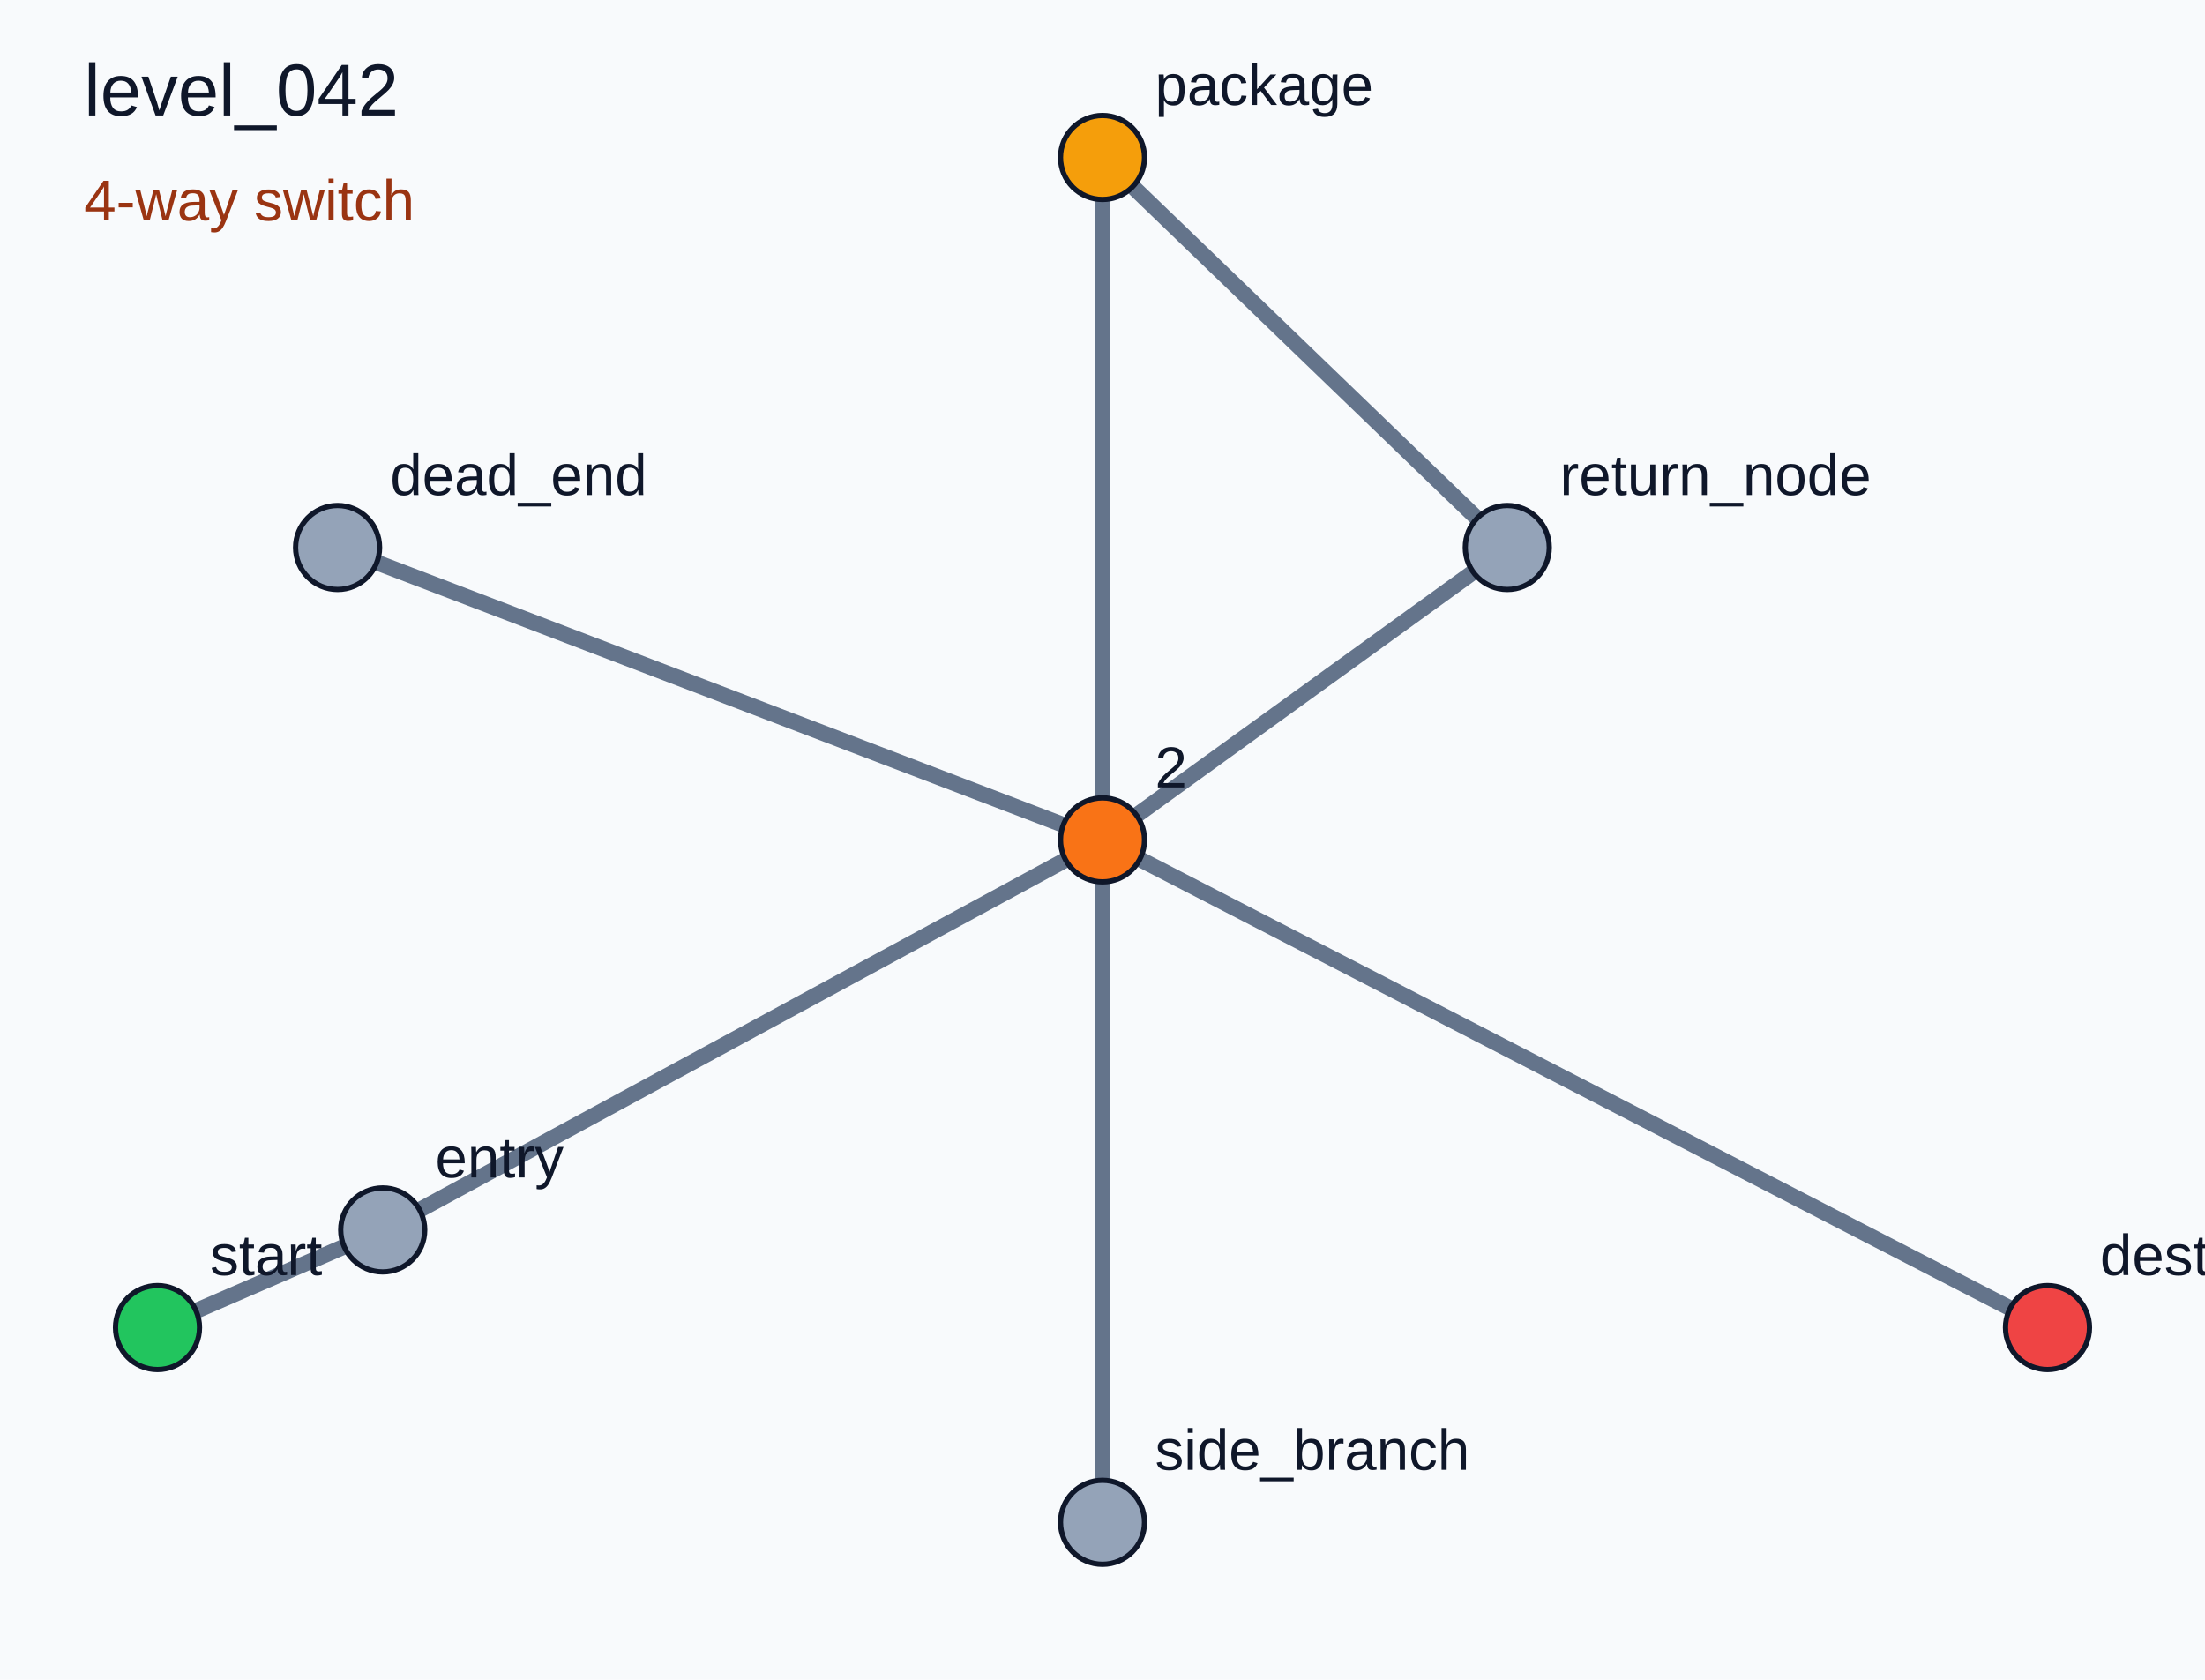
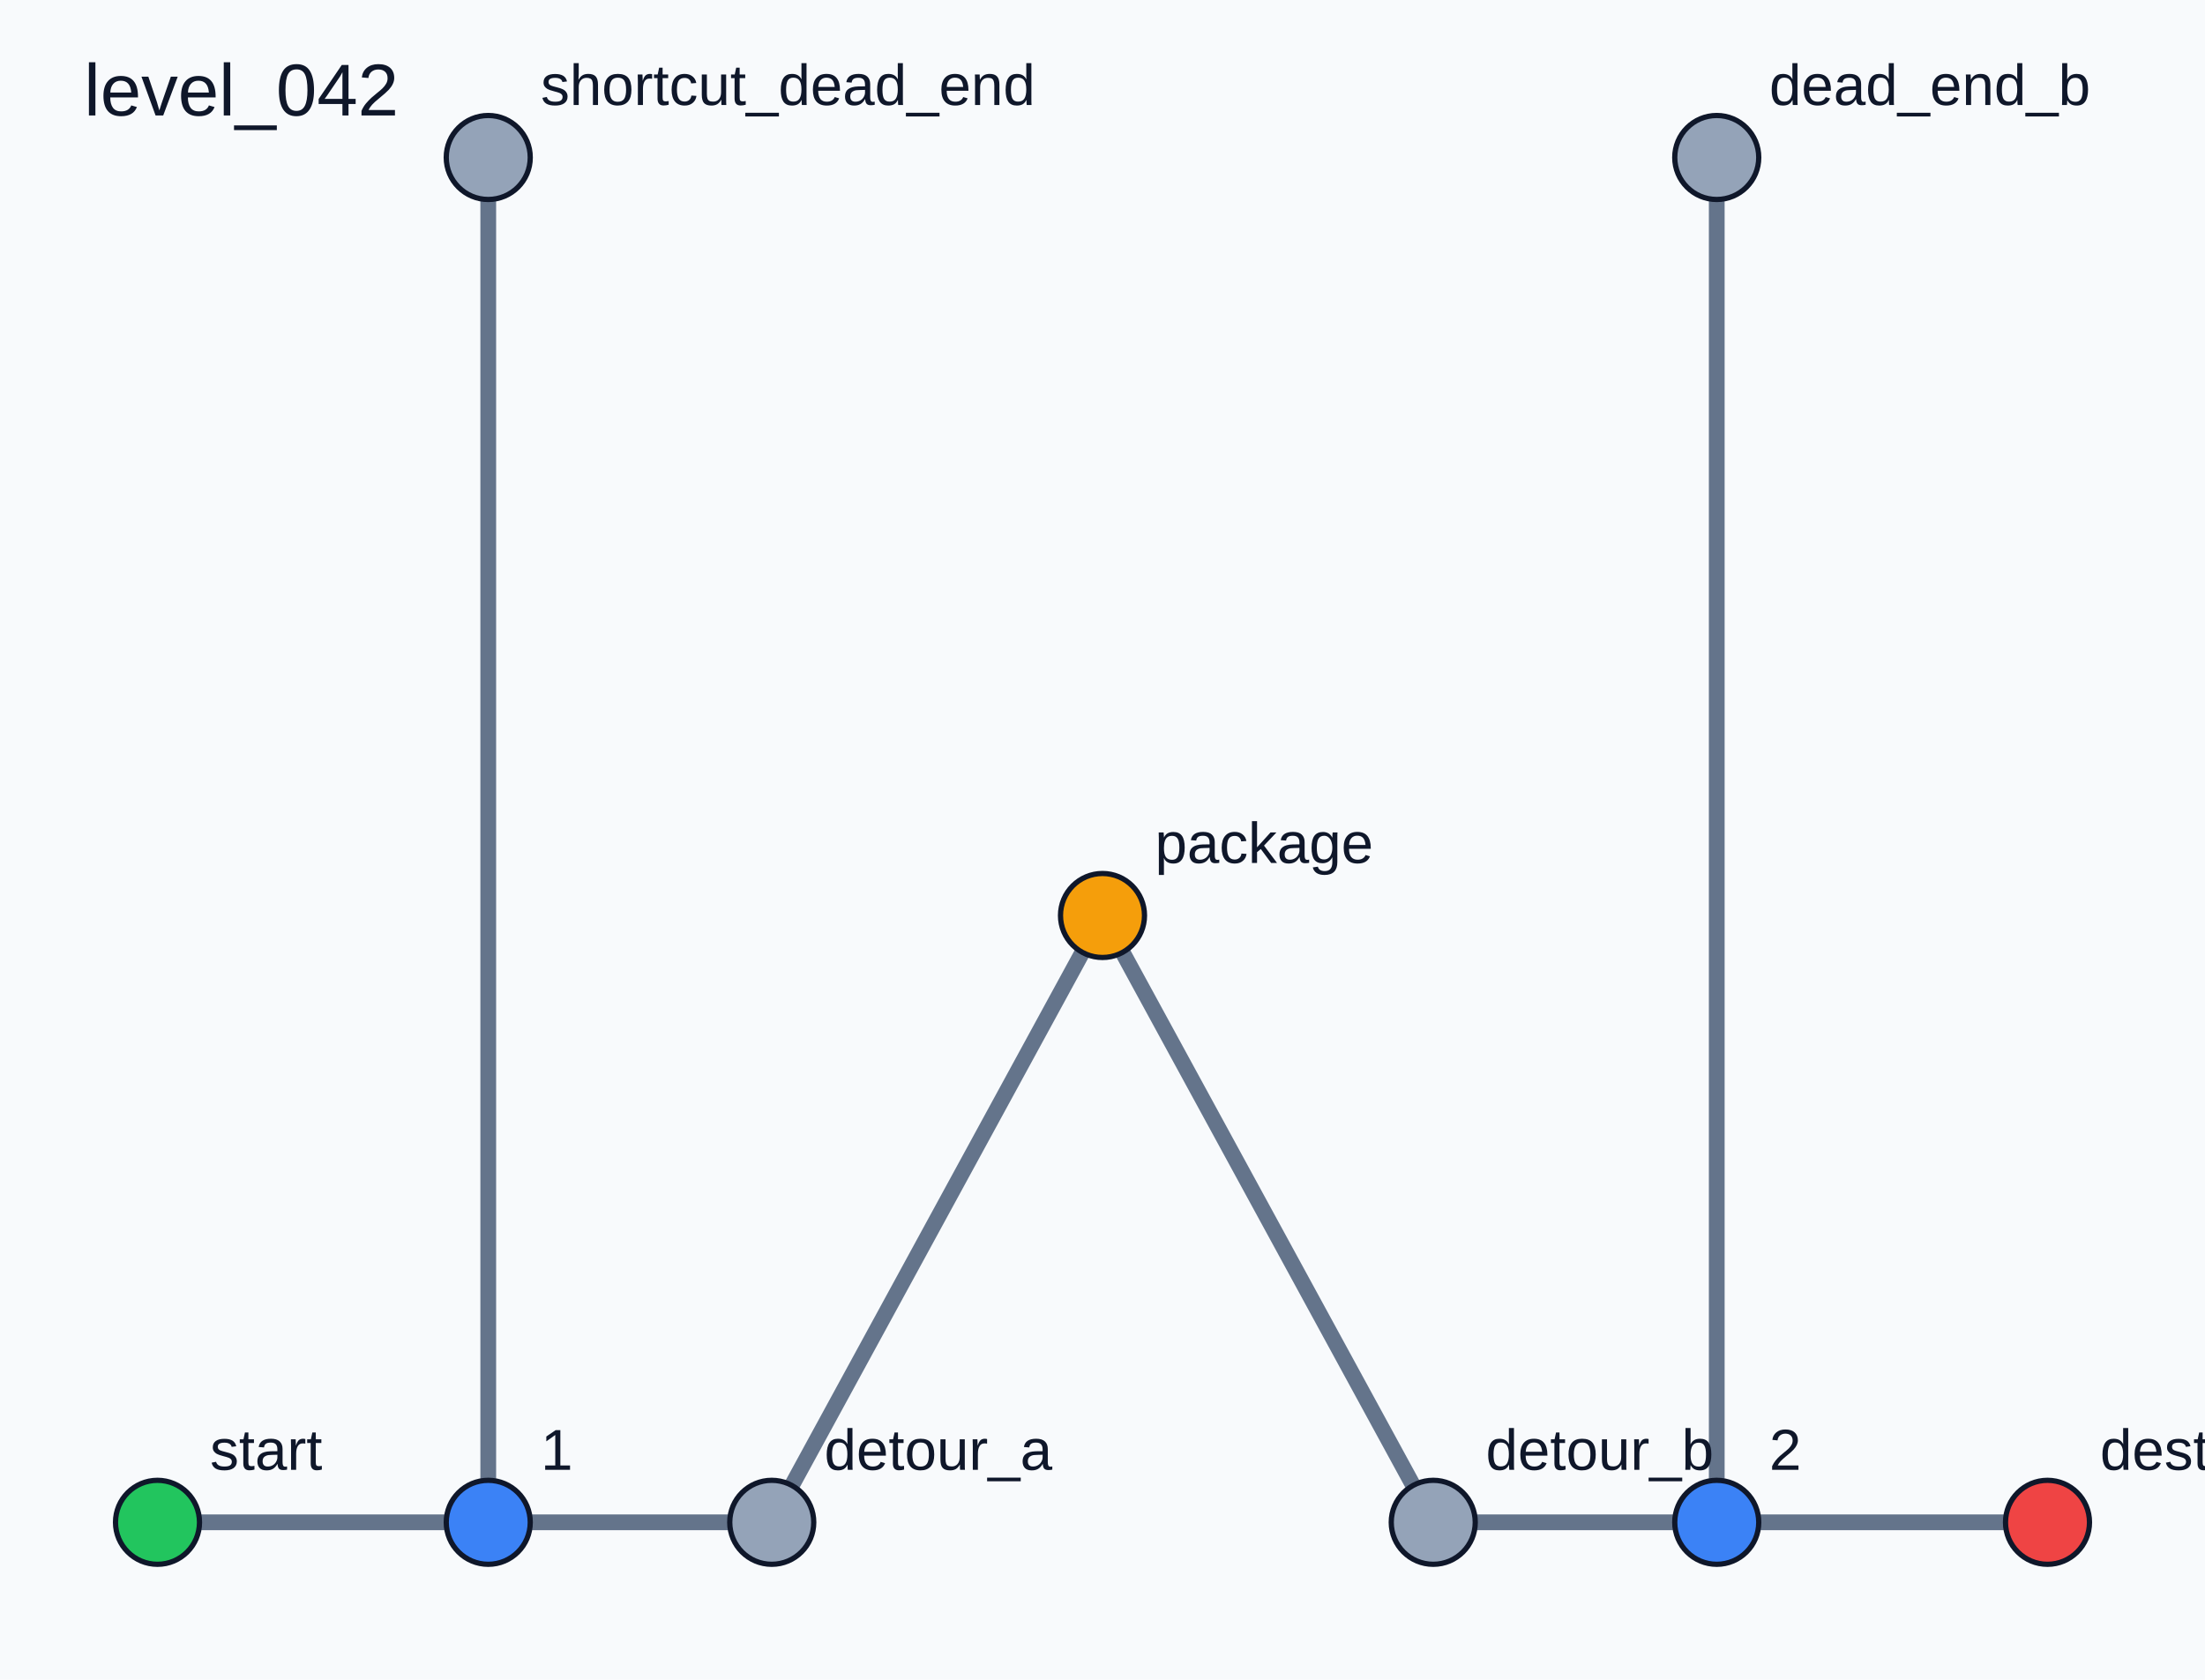
<svg xmlns="http://www.w3.org/2000/svg" width="420" height="320" viewBox="0 0 420 320">
  <rect width="100%" height="100%" fill="#f8fafc" />
  <text x="16" y="22" font-family="Arial" font-size="14" fill="#0f172a">level_042</text>
-   <text x="16" y="42" font-family="Arial" font-size="11" fill="#9a3412">4-way switch</text>
-   <line x1="30.0" y1="252.9" x2="72.9" y2="234.3" stroke="#64748b" stroke-width="3" />
-   <line x1="72.9" y1="234.3" x2="210.0" y2="160.0" stroke="#64748b" stroke-width="3" />
-   <line x1="210.0" y1="160.0" x2="64.3" y2="104.3" stroke="#64748b" stroke-width="3" />
-   <line x1="210.0" y1="160.0" x2="210.0" y2="30.0" stroke="#64748b" stroke-width="3" />
-   <line x1="210.0" y1="160.0" x2="390.0" y2="252.9" stroke="#64748b" stroke-width="3" />
-   <line x1="210.0" y1="160.0" x2="210.0" y2="290.0" stroke="#64748b" stroke-width="3" />
-   <line x1="210.0" y1="30.0" x2="287.1" y2="104.3" stroke="#64748b" stroke-width="3" />
-   <line x1="287.1" y1="104.3" x2="210.0" y2="160.0" stroke="#64748b" stroke-width="3" />
-   <circle cx="30.0" cy="252.9" r="8" fill="#22c55e" stroke="#0f172a" stroke-width="1" />
-   <text x="40.0" y="242.9" font-family="Arial" font-size="11" fill="#0f172a">start</text>
-   <circle cx="72.9" cy="234.3" r="8" fill="#94a3b8" stroke="#0f172a" stroke-width="1" />
-   <text x="82.9" y="224.3" font-family="Arial" font-size="11" fill="#0f172a">entry</text>
-   <circle cx="210.0" cy="160.0" r="8" fill="#f97316" stroke="#0f172a" stroke-width="1" />
-   <text x="220.0" y="150.0" font-family="Arial" font-size="11" fill="#0f172a">2</text>
-   <circle cx="210.0" cy="30.0" r="8" fill="#f59e0b" stroke="#0f172a" stroke-width="1" />
-   <text x="220.0" y="20.0" font-family="Arial" font-size="11" fill="#0f172a">package</text>
-   <circle cx="287.1" cy="104.3" r="8" fill="#94a3b8" stroke="#0f172a" stroke-width="1" />
-   <text x="297.1" y="94.3" font-family="Arial" font-size="11" fill="#0f172a">return_node</text>
-   <circle cx="390.0" cy="252.9" r="8" fill="#ef4444" stroke="#0f172a" stroke-width="1" />
-   <text x="400.0" y="242.9" font-family="Arial" font-size="11" fill="#0f172a">destination</text>
-   <circle cx="64.3" cy="104.3" r="8" fill="#94a3b8" stroke="#0f172a" stroke-width="1" />
-   <text x="74.3" y="94.3" font-family="Arial" font-size="11" fill="#0f172a">dead_end</text>
-   <circle cx="210.0" cy="290.0" r="8" fill="#94a3b8" stroke="#0f172a" stroke-width="1" />
-   <text x="220.0" y="280.0" font-family="Arial" font-size="11" fill="#0f172a">side_branch</text>
+   <line x1="30.0" y1="290.0" x2="93.0" y2="290.0" stroke="#64748b" stroke-width="3" />
+   <line x1="93.0" y1="290.0" x2="93.0" y2="30.0" stroke="#64748b" stroke-width="3" />
+   <line x1="93.0" y1="290.0" x2="147.0" y2="290.0" stroke="#64748b" stroke-width="3" />
+   <line x1="147.0" y1="290.0" x2="210.0" y2="174.4" stroke="#64748b" stroke-width="3" />
+   <line x1="210.0" y1="174.4" x2="273.0" y2="290.0" stroke="#64748b" stroke-width="3" />
+   <line x1="273.0" y1="290.0" x2="327.0" y2="290.0" stroke="#64748b" stroke-width="3" />
+   <line x1="327.0" y1="290.0" x2="327.0" y2="30.0" stroke="#64748b" stroke-width="3" />
+   <line x1="327.0" y1="290.0" x2="390.0" y2="290.0" stroke="#64748b" stroke-width="3" />
+   <circle cx="30.0" cy="290.0" r="8" fill="#22c55e" stroke="#0f172a" stroke-width="1" />
+   <text x="40.0" y="280.0" font-family="Arial" font-size="11" fill="#0f172a">start</text>
+   <circle cx="93.0" cy="290.0" r="8" fill="#3b82f6" stroke="#0f172a" stroke-width="1" />
+   <text x="103.0" y="280.0" font-family="Arial" font-size="11" fill="#0f172a">1</text>
+   <circle cx="147.0" cy="290.0" r="8" fill="#94a3b8" stroke="#0f172a" stroke-width="1" />
+   <text x="157.0" y="280.0" font-family="Arial" font-size="11" fill="#0f172a">detour_a</text>
+   <circle cx="210.0" cy="174.4" r="8" fill="#f59e0b" stroke="#0f172a" stroke-width="1" />
+   <text x="220.0" y="164.4" font-family="Arial" font-size="11" fill="#0f172a">package</text>
+   <circle cx="273.0" cy="290.0" r="8" fill="#94a3b8" stroke="#0f172a" stroke-width="1" />
+   <text x="283.0" y="280.0" font-family="Arial" font-size="11" fill="#0f172a">detour_b</text>
+   <circle cx="327.0" cy="290.0" r="8" fill="#3b82f6" stroke="#0f172a" stroke-width="1" />
+   <text x="337.0" y="280.0" font-family="Arial" font-size="11" fill="#0f172a">2</text>
+   <circle cx="390.0" cy="290.0" r="8" fill="#ef4444" stroke="#0f172a" stroke-width="1" />
+   <text x="400.0" y="280.0" font-family="Arial" font-size="11" fill="#0f172a">destination</text>
+   <circle cx="93.0" cy="30.0" r="8" fill="#94a3b8" stroke="#0f172a" stroke-width="1" />
+   <text x="103.0" y="20.0" font-family="Arial" font-size="11" fill="#0f172a">shortcut_dead_end</text>
+   <circle cx="327.0" cy="30.0" r="8" fill="#94a3b8" stroke="#0f172a" stroke-width="1" />
+   <text x="337.0" y="20.0" font-family="Arial" font-size="11" fill="#0f172a">dead_end_b</text>
</svg>
